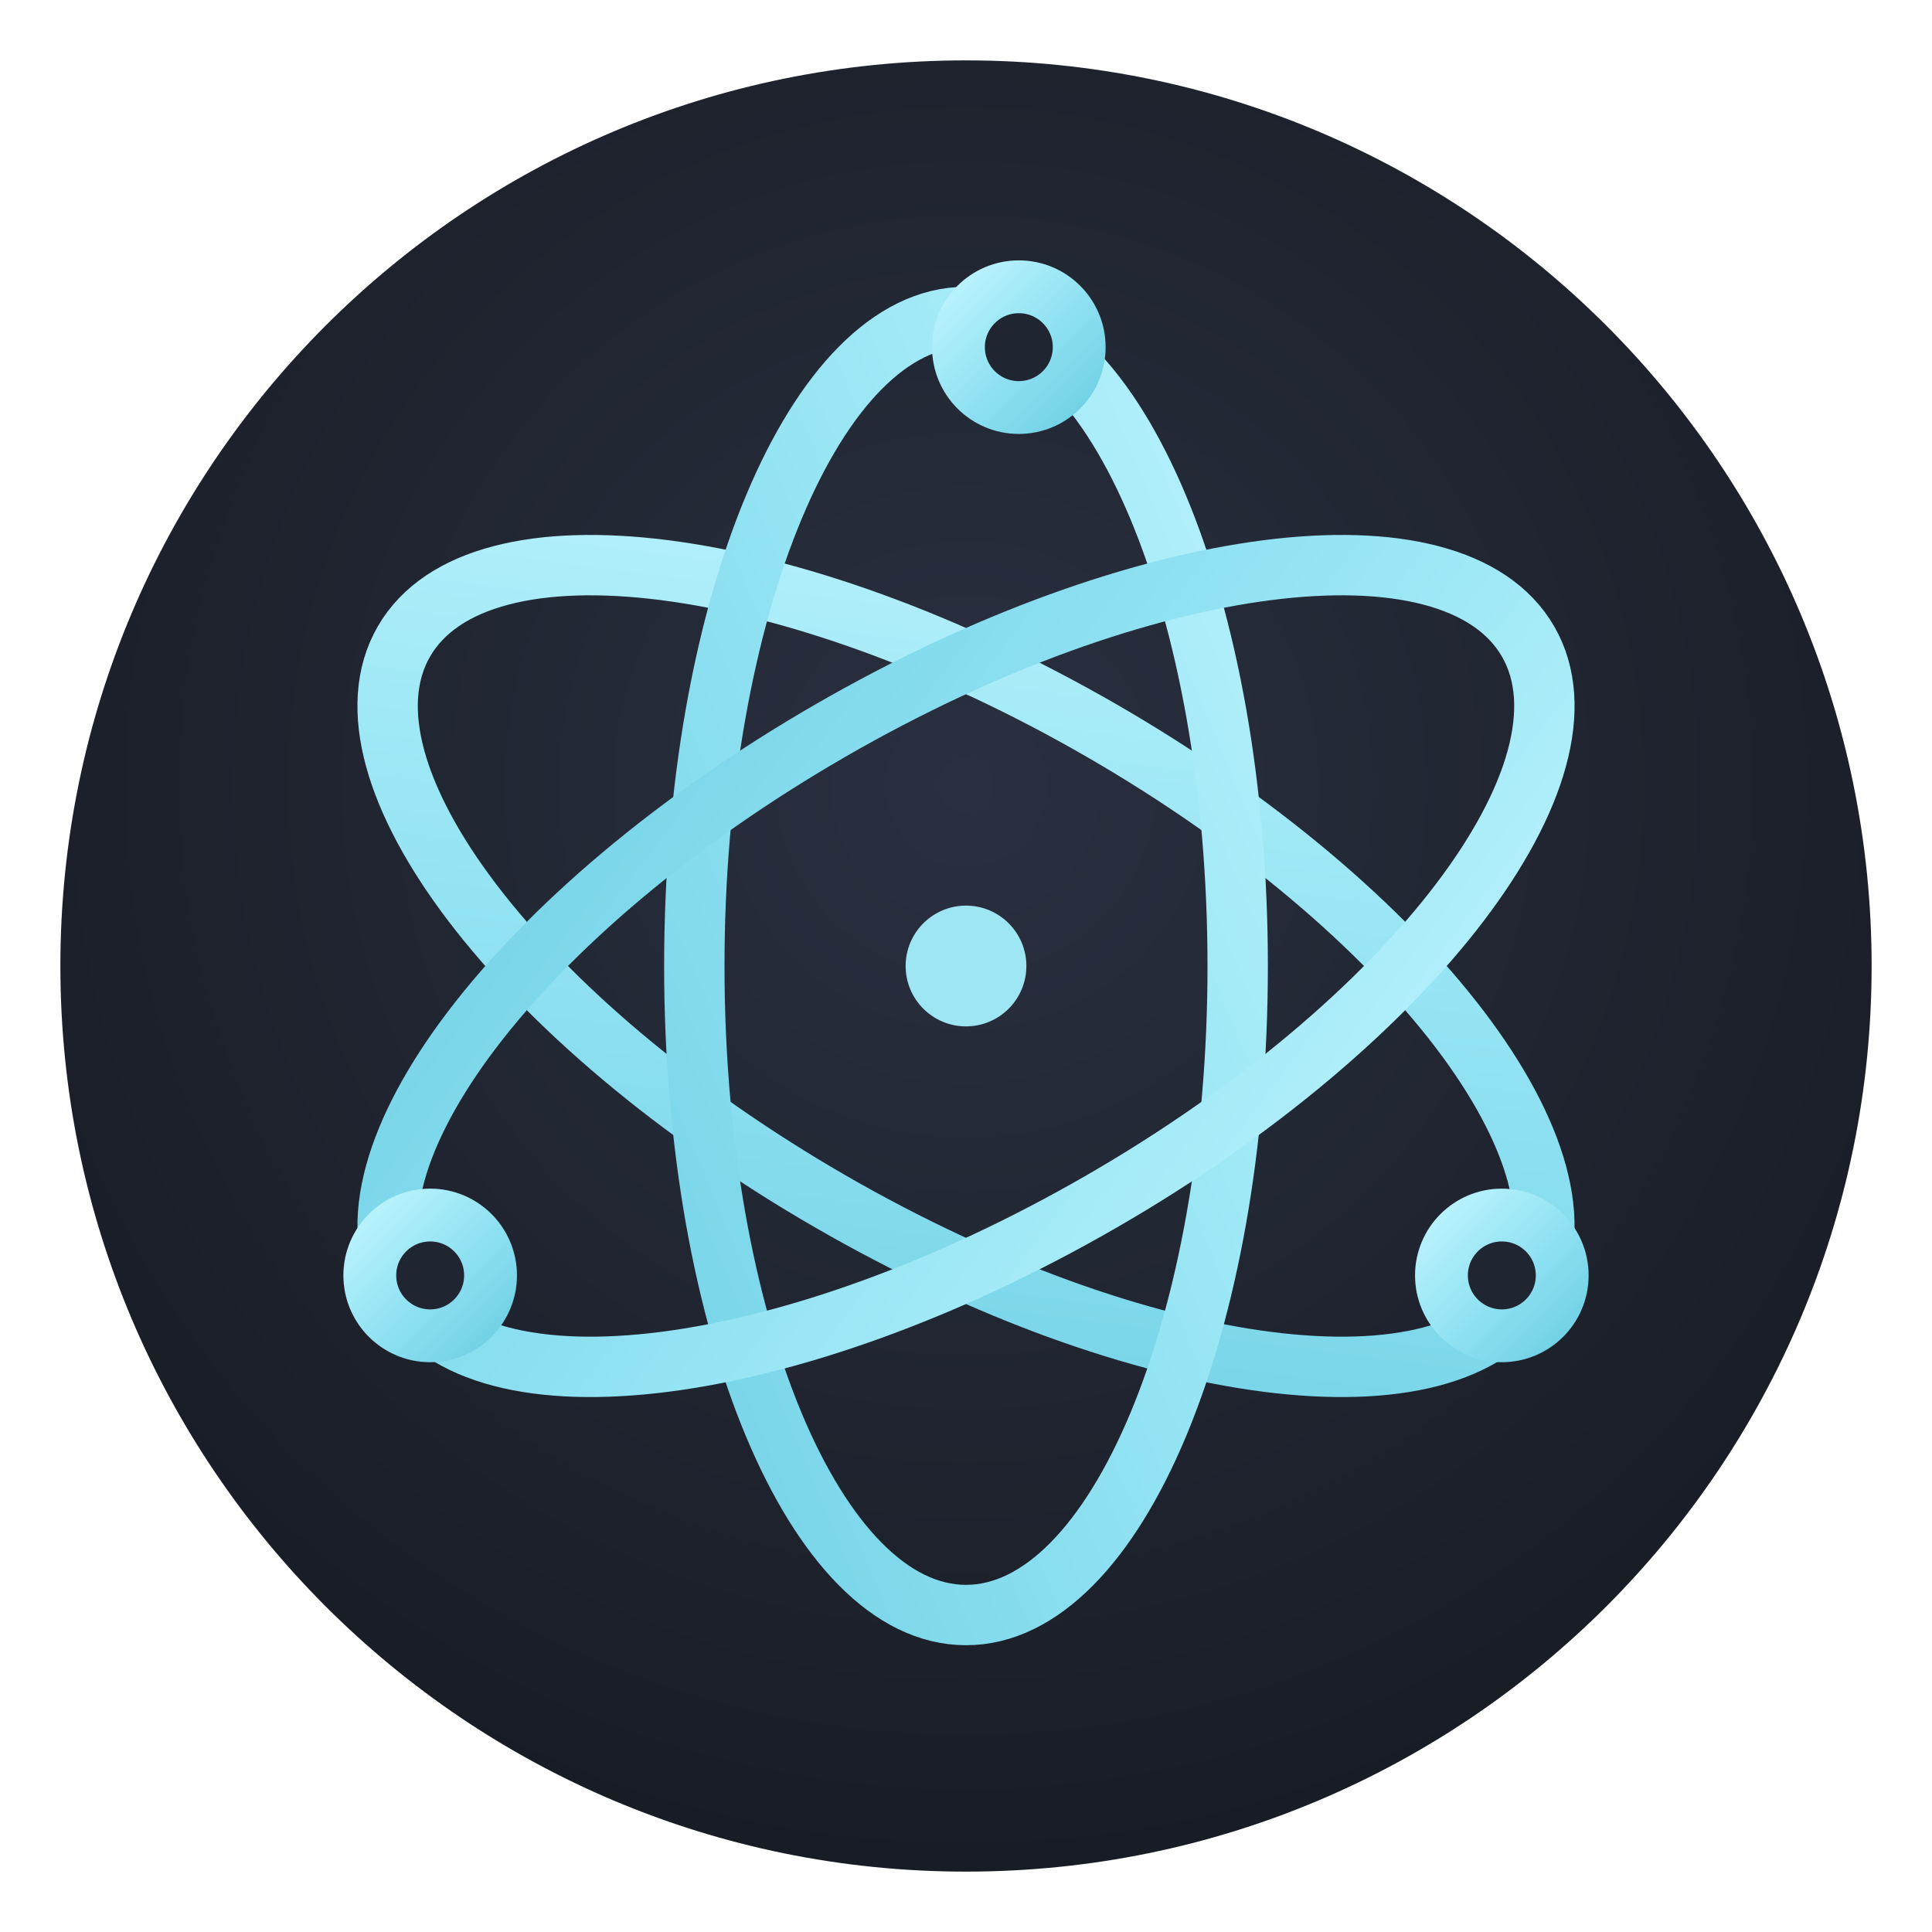
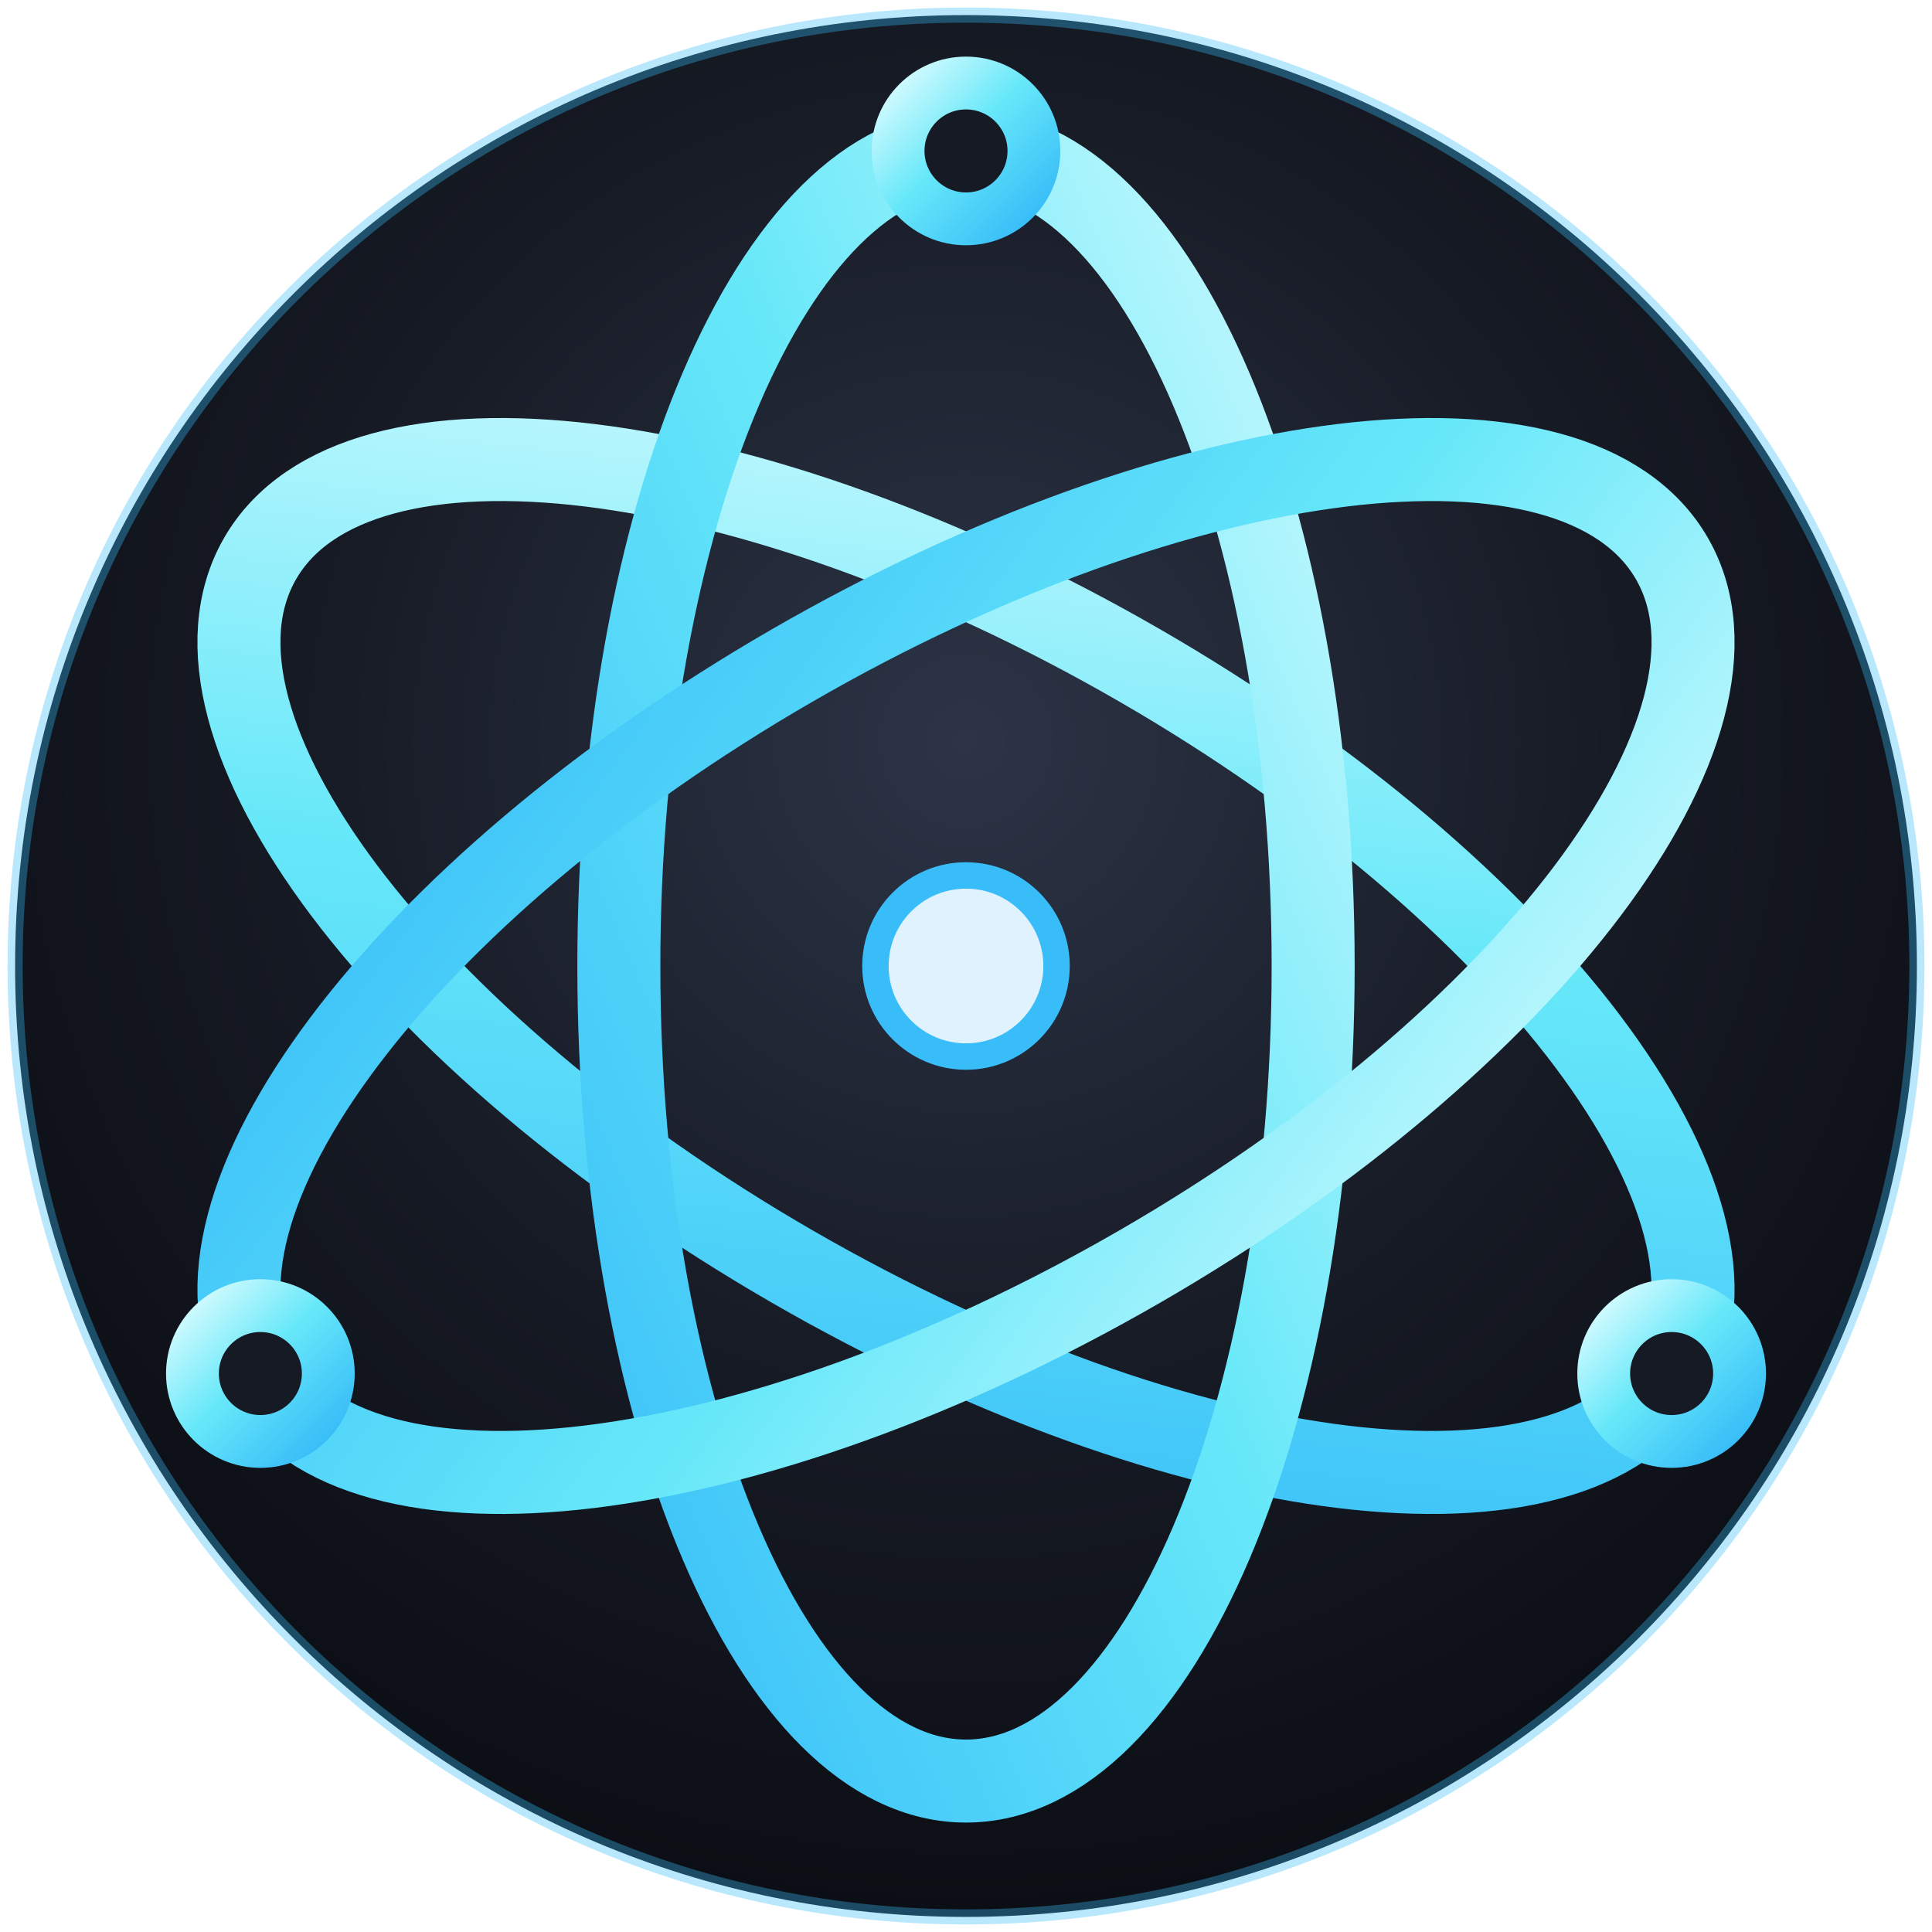
<svg xmlns="http://www.w3.org/2000/svg" viewBox="0 0 512 512" width="512" height="512">
  <defs>
-     <radialGradient id="discGrad" cx="50%" cy="40%" r="60%">
-       <stop offset="0%" stop-color="#2a3040" />
-       <stop offset="100%" stop-color="#181c25" />
+     <radialGradient id="discGrad" cx="50%" cy="38%" r="65%">
+       <stop offset="0%" stop-color="#2c3446" />
+       <stop offset="55%" stop-color="#161a24" />
+       <stop offset="100%" stop-color="#0b0d13" />
    </radialGradient>
    <linearGradient id="neonGrad" x1="0%" y1="0%" x2="100%" y2="100%">
-       <stop offset="0%" stop-color="#b8f2fc" />
-       <stop offset="50%" stop-color="#93e3f3" />
-       <stop offset="100%" stop-color="#73d2e6" />
+       <stop offset="0%" stop-color="#cffafe" />
+       <stop offset="45%" stop-color="#67e8f9" />
+       <stop offset="100%" stop-color="#38bdf8" />
    </linearGradient>
  </defs>
-   <circle cx="256" cy="256" r="240" fill="url(#discGrad)" />
-   <g fill="none" stroke="url(#neonGrad)" stroke-width="16" stroke-linecap="round" stroke-linejoin="round">
-     <ellipse cx="256" cy="256" rx="172" ry="72" transform="rotate(30 256 256)" />
-     <ellipse cx="256" cy="256" rx="172" ry="72" transform="rotate(90 256 256)" />
-     <ellipse cx="256" cy="256" rx="172" ry="72" transform="rotate(150 256 256)" />
+   <circle cx="256" cy="256" r="252" fill="url(#discGrad)" stroke="#38bdf8" stroke-opacity="0.35" stroke-width="4" />
+   <g fill="none" stroke="url(#neonGrad)" stroke-width="22" stroke-linecap="round" stroke-linejoin="round">
+     <ellipse cx="256" cy="256" rx="216" ry="92" transform="rotate(30 256 256)" />
+     <ellipse cx="256" cy="256" rx="216" ry="92" transform="rotate(90 256 256)" />
+     <ellipse cx="256" cy="256" rx="216" ry="92" transform="rotate(150 256 256)" />
  </g>
-   <circle cx="256" cy="256" r="16" fill="#9fe6f5" />
-   <circle cx="270" cy="92" r="16" fill="#202532" stroke="url(#neonGrad)" stroke-width="14" />
-   <circle cx="114" cy="338" r="16" fill="#202532" stroke="url(#neonGrad)" stroke-width="14" />
-   <circle cx="398" cy="338" r="16" fill="#202532" stroke="url(#neonGrad)" stroke-width="14" />
+   <circle cx="256" cy="256" r="24" fill="#e0f2fe" stroke="#38bdf8" stroke-width="7" />
+   <circle cx="256" cy="40" r="18" fill="#161a24" stroke="url(#neonGrad)" stroke-width="14" />
+   <circle cx="69" cy="364" r="18" fill="#161a24" stroke="url(#neonGrad)" stroke-width="14" />
+   <circle cx="443" cy="364" r="18" fill="#161a24" stroke="url(#neonGrad)" stroke-width="14" />
</svg>
